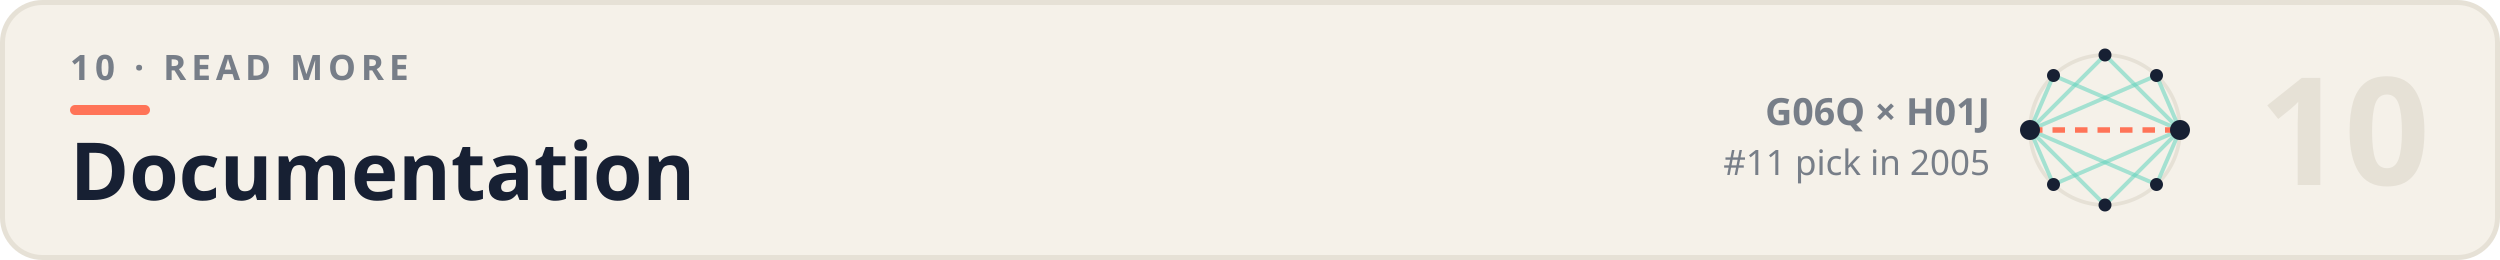
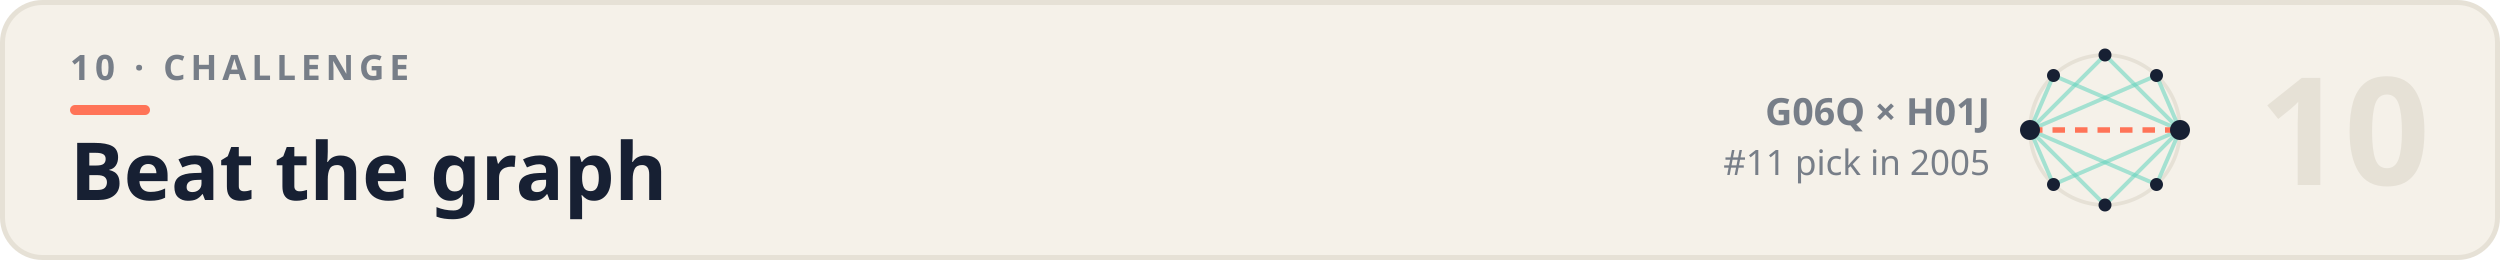
- <svg xmlns="http://www.w3.org/2000/svg" viewBox="0 0 1000 104" width="100%" role="img" aria-label="10. Documentation (drawn: G06Q and H01J, the graph's #11 pick in 2005)">
+ <svg xmlns="http://www.w3.org/2000/svg" viewBox="0 0 1000 104" width="100%" role="img" aria-label="10. Beat the graph (drawn: G06Q and H01J, the graph's #11 pick in 2005)">
  <rect x="1" y="1" width="998" height="102" rx="16" fill="#F5F1E9" stroke="#E6E1D6" stroke-width="2" />
-   <text x="28" y="32" text-anchor="start" font-size="14" font-weight="600" letter-spacing="2" fill="#777E88" font-family="system-ui, -apple-system, 'Segoe UI', 'Noto Sans', Helvetica, Arial, sans-serif">10  ·  READ MORE</text>
+   <text x="28" y="32" text-anchor="start" font-size="14" font-weight="600" letter-spacing="2" fill="#777E88" font-family="system-ui, -apple-system, 'Segoe UI', 'Noto Sans', Helvetica, Arial, sans-serif">10  ·  CHALLENGE</text>
  <rect x="28" y="42" width="32" height="4" rx="2" fill="#FF7458" />
-   <text x="28" y="80" font-size="32" font-weight="700" fill="#172033" font-family="system-ui, -apple-system, 'Segoe UI', 'Noto Sans', Helvetica, Arial, sans-serif">Documentation</text>
+   <text x="28" y="80" font-size="32" font-weight="700" fill="#172033" font-family="system-ui, -apple-system, 'Segoe UI', 'Noto Sans', Helvetica, Arial, sans-serif">Beat the graph</text>
  <text x="796" y="50.0" text-anchor="end" font-size="15" font-weight="700" fill="#777E88" font-family="system-ui, -apple-system, 'Segoe UI', 'Noto Sans', Helvetica, Arial, sans-serif">G06Q × H01J</text>
  <text x="796" y="70.0" text-anchor="end" font-size="14" fill="#777E88" font-family="system-ui, -apple-system, 'Segoe UI', 'Noto Sans', Helvetica, Arial, sans-serif">#11 pick in 2005</text>
  <circle cx="842" cy="52.0" r="30" fill="none" stroke="#E6E1D6" stroke-width="1.5" />
  <line x1="812.0" y1="52.0" x2="821.4" y2="30.2" stroke="#63D3BE" stroke-width="1.6" stroke-opacity="0.55" />
  <line x1="872.0" y1="52.0" x2="821.4" y2="30.2" stroke="#63D3BE" stroke-width="1.6" stroke-opacity="0.55" />
  <line x1="812.0" y1="52.0" x2="842.0" y2="22.0" stroke="#63D3BE" stroke-width="1.6" stroke-opacity="0.55" />
  <line x1="872.0" y1="52.0" x2="842.0" y2="22.0" stroke="#63D3BE" stroke-width="1.6" stroke-opacity="0.55" />
  <line x1="812.0" y1="52.0" x2="862.6" y2="30.2" stroke="#63D3BE" stroke-width="1.6" stroke-opacity="0.55" />
  <line x1="872.0" y1="52.0" x2="862.6" y2="30.2" stroke="#63D3BE" stroke-width="1.6" stroke-opacity="0.55" />
  <line x1="812.0" y1="52.0" x2="821.4" y2="73.8" stroke="#63D3BE" stroke-width="1.6" stroke-opacity="0.55" />
  <line x1="872.0" y1="52.0" x2="821.4" y2="73.8" stroke="#63D3BE" stroke-width="1.6" stroke-opacity="0.55" />
  <line x1="812.0" y1="52.0" x2="842.0" y2="82.0" stroke="#63D3BE" stroke-width="1.6" stroke-opacity="0.55" />
  <line x1="872.0" y1="52.0" x2="842.0" y2="82.0" stroke="#63D3BE" stroke-width="1.6" stroke-opacity="0.55" />
  <line x1="812.0" y1="52.0" x2="862.6" y2="73.8" stroke="#63D3BE" stroke-width="1.6" stroke-opacity="0.55" />
  <line x1="872.0" y1="52.0" x2="862.6" y2="73.8" stroke="#63D3BE" stroke-width="1.6" stroke-opacity="0.55" />
  <line x1="812" y1="52.0" x2="872" y2="52.0" stroke="#FF7458" stroke-width="2.2" stroke-dasharray="5 4" />
  <circle cx="821.4" cy="30.2" r="2.6" fill="#172033" />
  <circle cx="842.0" cy="22.0" r="2.6" fill="#172033" />
  <circle cx="862.6" cy="30.2" r="2.6" fill="#172033" />
  <circle cx="821.4" cy="73.8" r="2.6" fill="#172033" />
  <circle cx="842.0" cy="82.0" r="2.6" fill="#172033" />
  <circle cx="862.6" cy="73.8" r="2.6" fill="#172033" />
  <circle cx="812" cy="52.0" r="4" fill="#172033" />
  <circle cx="872" cy="52.0" r="4" fill="#172033" />
  <text x="972" y="74.0" text-anchor="end" font-size="60" font-weight="700" fill="#E6E1D6" font-family="system-ui, -apple-system, 'Segoe UI', 'Noto Sans', Helvetica, Arial, sans-serif">10</text>
</svg>
